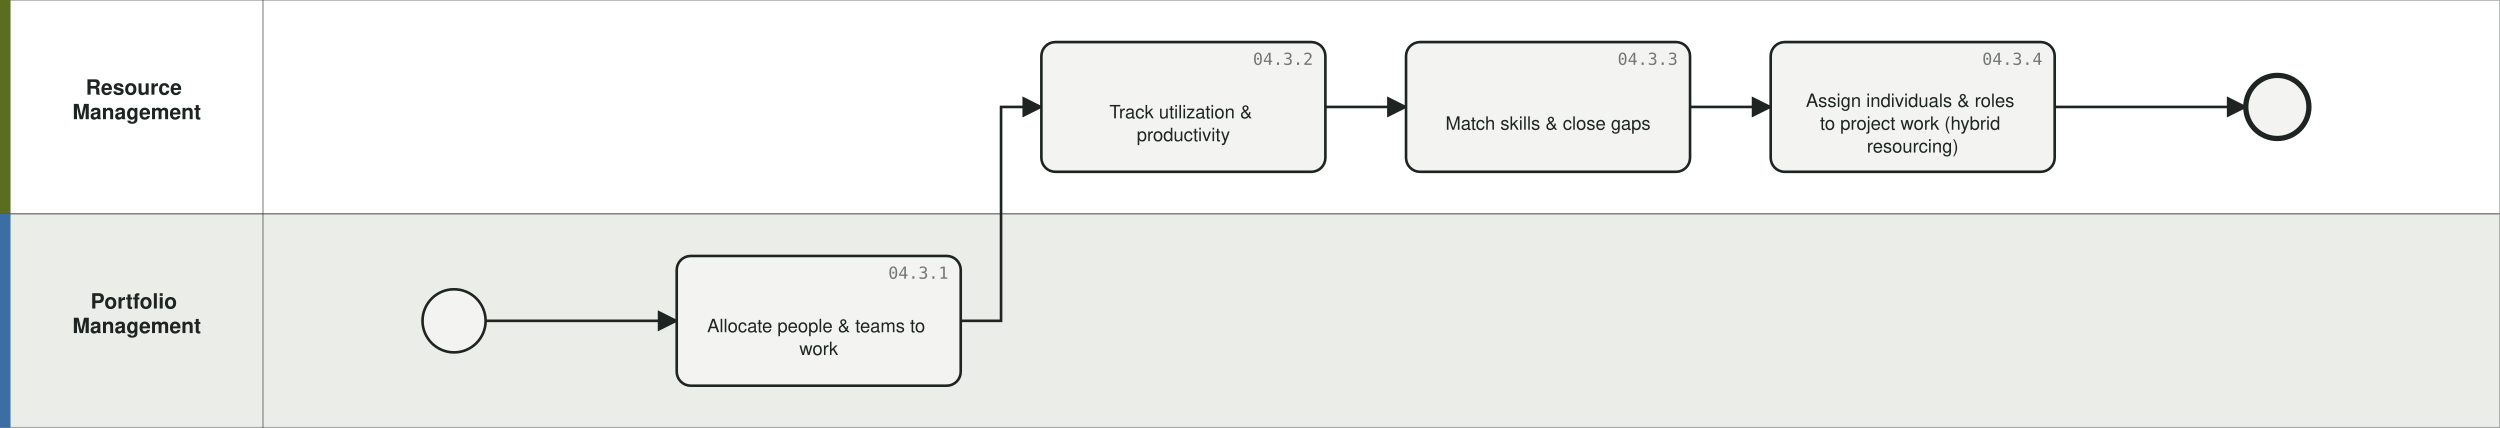
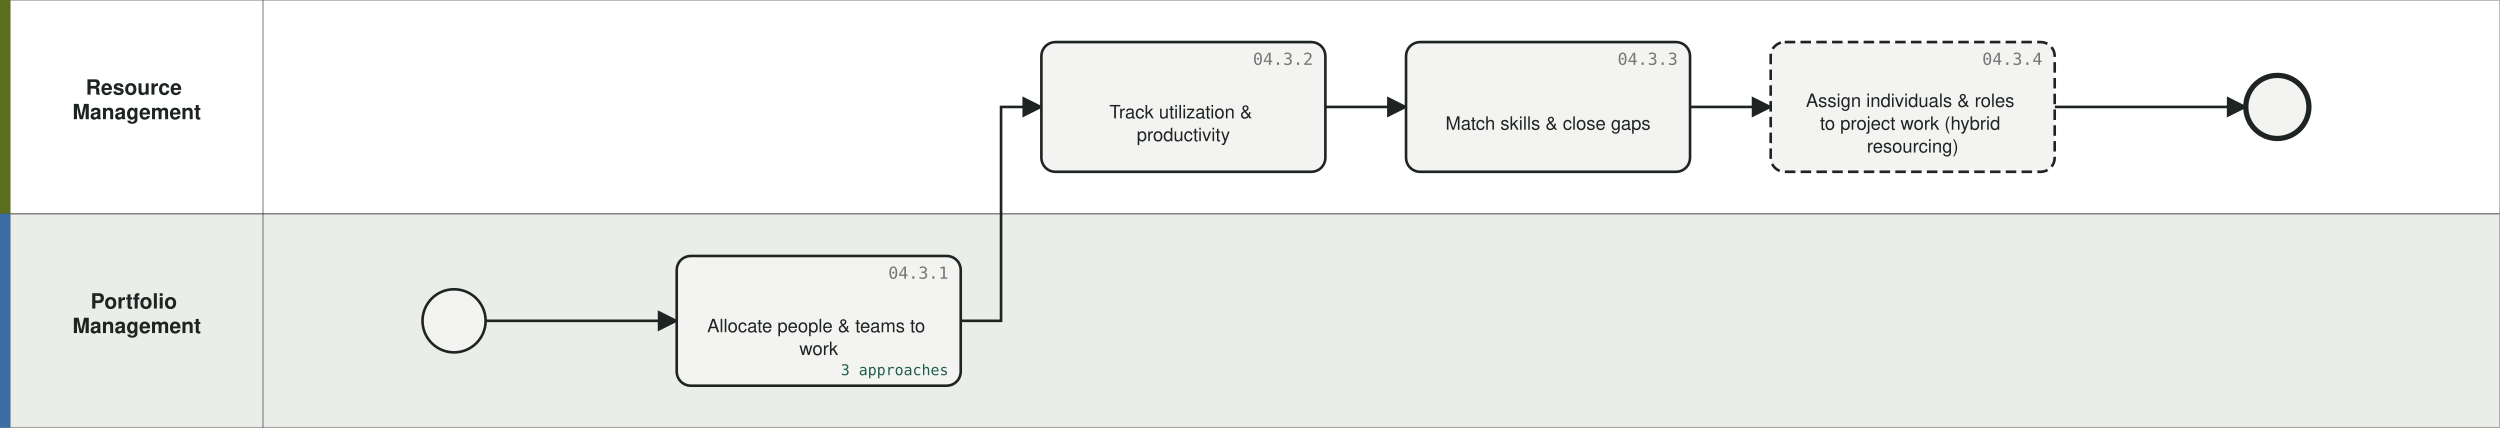
<svg xmlns="http://www.w3.org/2000/svg" viewBox="0 0 1426 244" width="1426" height="244" role="img" aria-label="BPMN swimlane diagram of 04.3 Allocate resources &amp; track utilization: 2 lanes, 4 steps">
  <style>
svg{font-family:"IBM Plex Sans",-apple-system,"Segoe UI",Helvetica,Arial,sans-serif;color:#1E2422}
.lane0{fill:#FFFFFF}.lane1{fill:#EBEDE8}.ground{fill:#F3F4F1}.gw{fill:#FAF0DC}.env{fill:#FFFFFF}
@media (prefers-color-scheme: dark){svg{color:#E8EAE6}.lane0{fill:#202423}.lane1{fill:#2A2F2D}.ground{fill:#181B1A}.gw{fill:#3A2F17}.env{fill:#202423}}
</style>
  <defs>
    <marker id="arrow" viewBox="0 0 10 10" refX="9" refY="5" markerWidth="8" markerHeight="8" orient="auto-start-reverse">
      <path d="M0 0L10 5L0 10z" fill="currentColor" />
    </marker>
  </defs>
  <g>
    <rect x="0" y="0" width="1426" height="122" class="lane0" stroke="currentColor" stroke-opacity=".35" />
    <rect x="0" y="0" width="6" height="122" fill="#5B6E1F" />
    <text x="78.0" y="54.0" text-anchor="middle" font-size="12" font-weight="600" fill="currentColor">
      <tspan x="78.0" dy="0">Resource</tspan>
      <tspan x="78.0" dy="14">Management</tspan>
    </text>
    <line x1="150" y1="0" x2="150" y2="122" stroke="currentColor" stroke-opacity=".35" />
  </g>
  <g>
    <rect x="0" y="122" width="1426" height="122" class="lane1" stroke="currentColor" stroke-opacity=".35" />
    <rect x="0" y="122" width="6" height="122" fill="#3A6EA5" />
    <text x="78.0" y="176.0" text-anchor="middle" font-size="12" font-weight="600" fill="currentColor">
      <tspan x="78.0" dy="0">Portfolio</tspan>
      <tspan x="78.0" dy="14">Management</tspan>
    </text>
    <line x1="150" y1="122" x2="150" y2="244" stroke="currentColor" stroke-opacity=".35" />
  </g>
  <path d="M277 183L386 183" fill="none" stroke="currentColor" stroke-width="1.5" marker-end="url(#arrow)" />
  <path d="M548 183L571 183L571 61L594 61" fill="none" stroke="currentColor" stroke-width="1.5" marker-end="url(#arrow)" />
  <path d="M756 61L802 61" fill="none" stroke="currentColor" stroke-width="1.5" marker-end="url(#arrow)" />
  <path d="M964 61L1010 61" fill="none" stroke="currentColor" stroke-width="1.5" marker-end="url(#arrow)" />
  <path d="M1172 61L1281 61" fill="none" stroke="currentColor" stroke-width="1.5" marker-end="url(#arrow)" />
  <g class="bn">
    <circle cx="259.0" cy="183.0" r="18" class="ground" stroke="currentColor" stroke-width="1.5" />
    <text x="259.0" y="214.0" text-anchor="middle" font-size="10.5" fill="currentColor" />
  </g>
  <g class="bn">
    <rect x="386.0" y="146.0" width="162" height="74" rx="8" class="ground" stroke="currentColor" stroke-width="1.5" />
+     <text x="541.0" y="214.0" text-anchor="end" font-size="8.5" fill="#1F5F4A" font-family="monospace">3 approaches</text>
    <text x="541.0" y="159.0" text-anchor="end" font-size="9.5" fill="currentColor" fill-opacity=".6" font-family="monospace">04.3.1</text>
    <text x="467.0" y="189.5" text-anchor="middle" font-size="10.5" fill="currentColor">
      <tspan x="467.0" dy="0">Allocate people &amp; teams to</tspan>
      <tspan x="467.0" dy="13">work</tspan>
    </text>
  </g>
  <g class="bn">
    <rect x="594.0" y="24.0" width="162" height="74" rx="8" class="ground" stroke="currentColor" stroke-width="1.5" />
    <text x="749.0" y="37.0" text-anchor="end" font-size="9.5" fill="currentColor" fill-opacity=".6" font-family="monospace">04.3.2</text>
    <text x="675.0" y="67.5" text-anchor="middle" font-size="10.5" fill="currentColor">
      <tspan x="675.0" dy="0">Track utilization &amp;</tspan>
      <tspan x="675.0" dy="13">productivity</tspan>
    </text>
  </g>
  <g class="bn">
    <rect x="802.0" y="24.0" width="162" height="74" rx="8" class="ground" stroke="currentColor" stroke-width="1.5" />
    <text x="957.0" y="37.0" text-anchor="end" font-size="9.5" fill="currentColor" fill-opacity=".6" font-family="monospace">04.3.3</text>
    <text x="883.0" y="74.0" text-anchor="middle" font-size="10.5" fill="currentColor">
      <tspan x="883.0" dy="0">Match skills &amp; close gaps</tspan>
    </text>
  </g>
  <g class="bn">
-     <rect x="1010.0" y="24.0" width="162" height="74" rx="8" class="ground" stroke="currentColor" stroke-width="1.5" />
+     <rect x="1010.0" y="24.0" width="162" height="74" rx="8" class="ground" stroke="currentColor" stroke-width="1.5" stroke-dasharray="6 3" />
    <text x="1165.0" y="37.0" text-anchor="end" font-size="9.5" fill="currentColor" fill-opacity=".6" font-family="monospace">04.3.4</text>
    <text x="1091.0" y="61.0" text-anchor="middle" font-size="10.5" fill="currentColor">
      <tspan x="1091.0" dy="0">Assign individuals &amp; roles</tspan>
      <tspan x="1091.0" dy="13">to project work (hybrid</tspan>
      <tspan x="1091.0" dy="13">resourcing)</tspan>
    </text>
  </g>
  <g class="bn">
    <circle cx="1299.0" cy="61.0" r="18" class="ground" stroke="currentColor" stroke-width="3" />
    <text x="1299.0" y="92.0" text-anchor="middle" font-size="10.5" fill="currentColor" />
  </g>
</svg>
